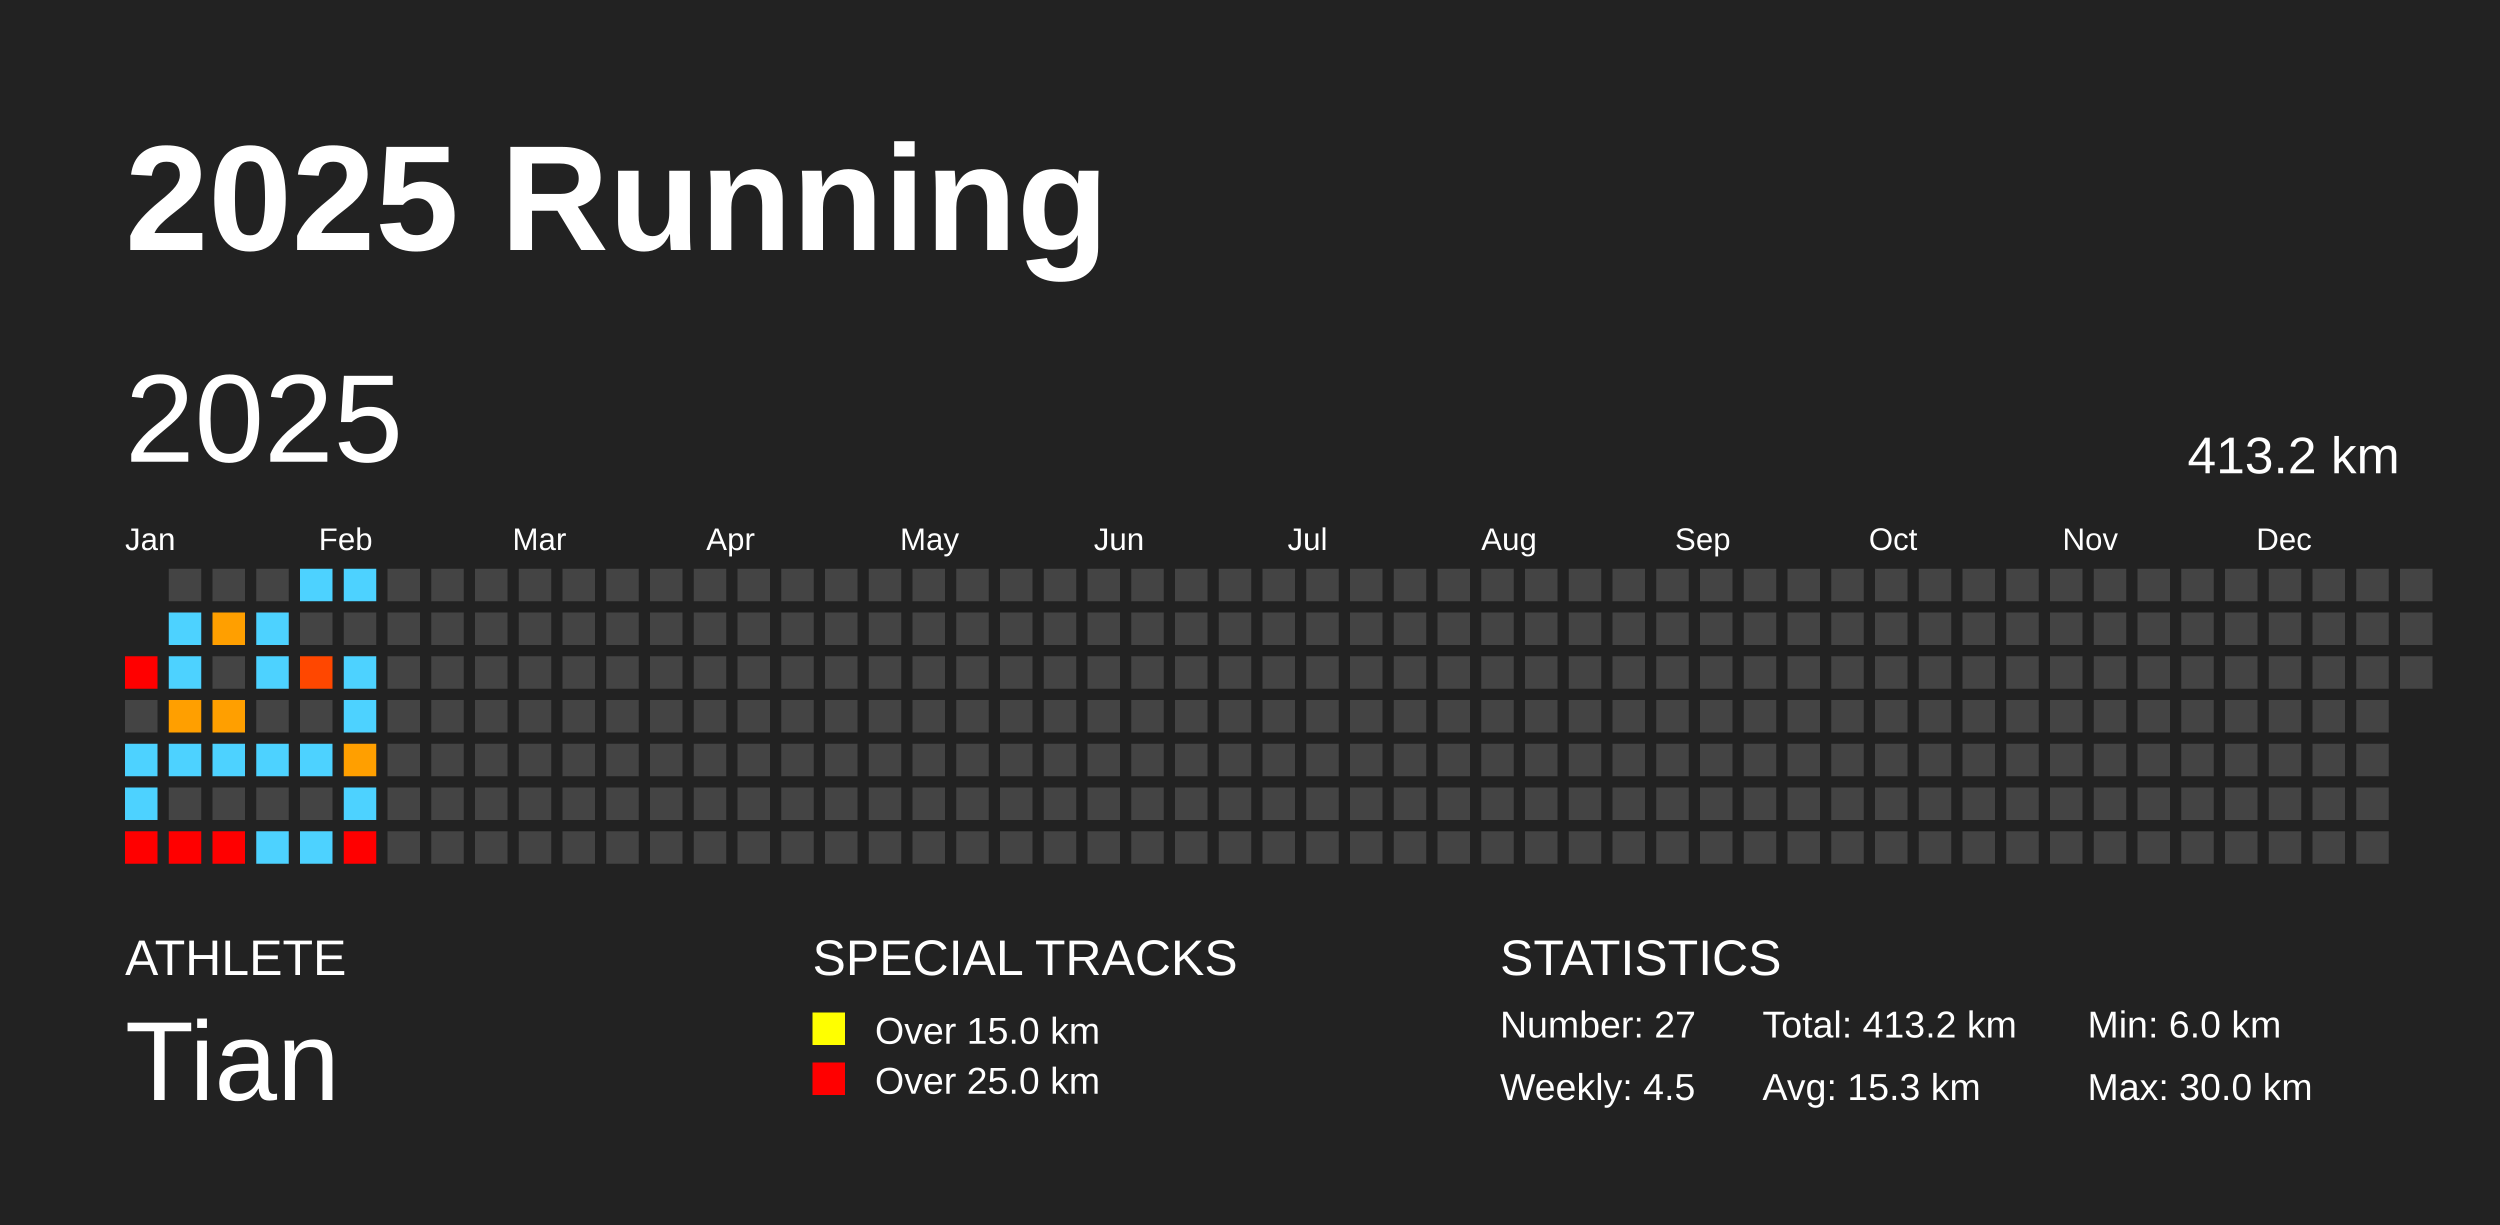
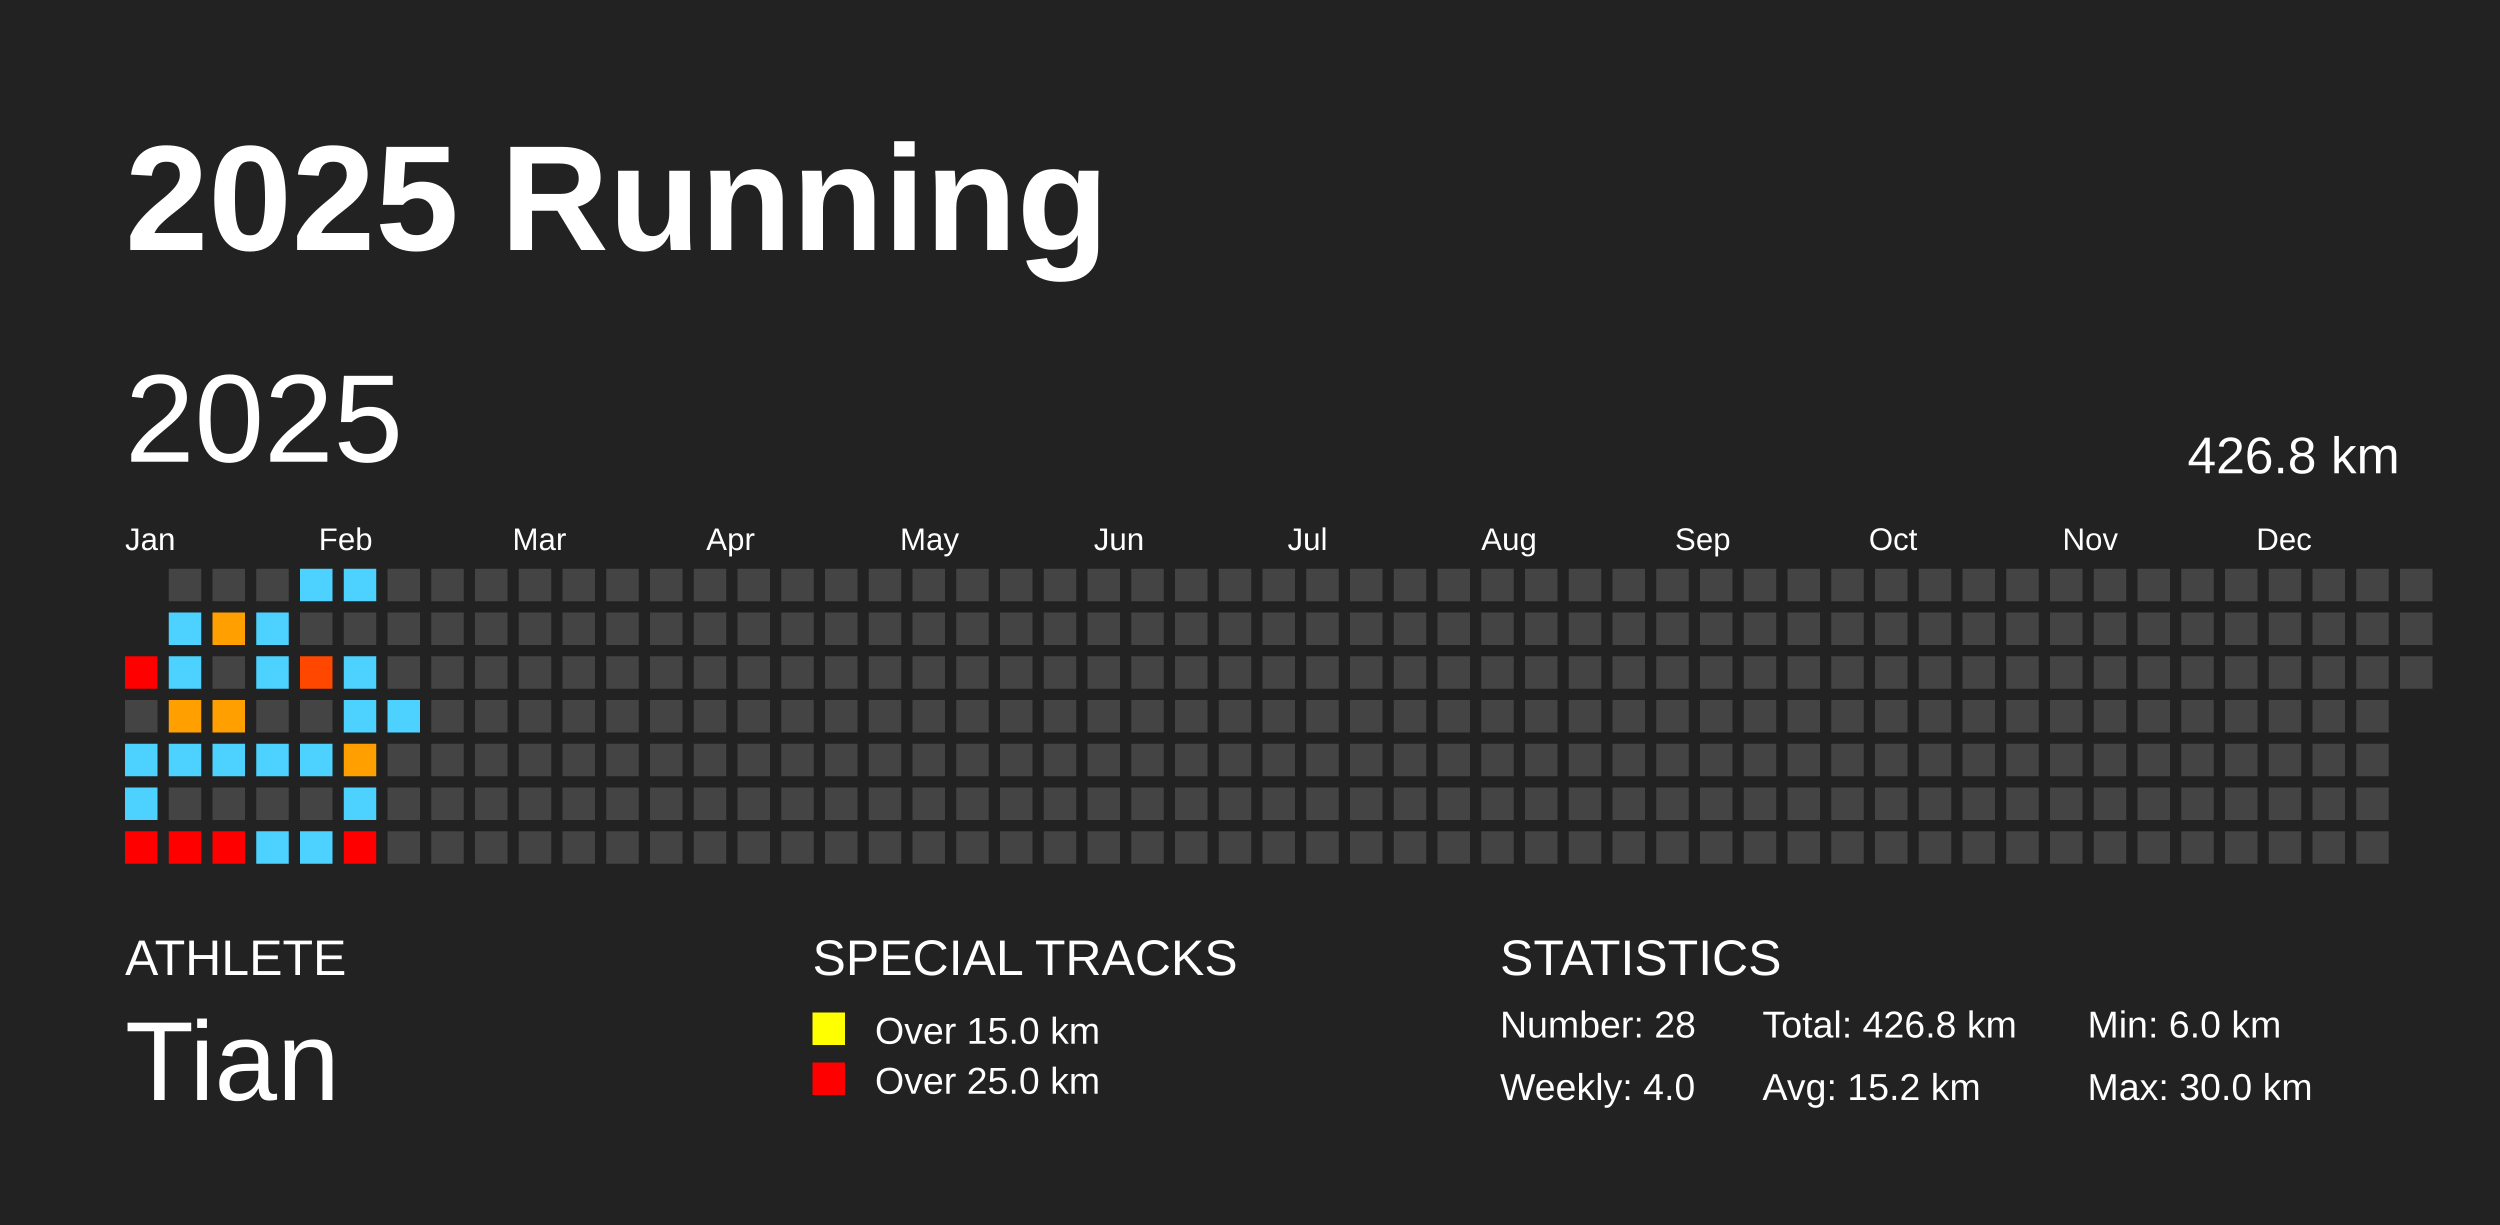
<svg xmlns="http://www.w3.org/2000/svg" baseProfile="full" height="98mm" version="1.1" viewBox="0,0,200,98" width="200mm">
  <defs />
  <rect fill="#222222" height="98" width="200" x="0" y="0" />
  <text fill="#FFFFFF" style="font-size:12px; font-family:Arial; font-weight:bold;" x="10" y="20">2025 Running</text>
  <text fill="#FFFFFF" style="font-size:4px; font-family:Arial" x="10" y="78">ATHLETE</text>
  <text fill="#FFFFFF" style="font-size:9px; font-family:Arial" x="10" y="88">Tian</text>
  <text fill="#FFFFFF" style="font-size:4px; font-family:Arial" x="65" y="78">SPECIAL TRACKS</text>
  <rect fill="yellow" height="2.6" width="2.6" x="65" y="81" />
  <text fill="#FFFFFF" style="font-size:3px; font-family:Arial" x="70" y="83.5">Over 15.0 km</text>
  <rect fill="red" height="2.6" width="2.6" x="65" y="85" />
  <text fill="#FFFFFF" style="font-size:3px; font-family:Arial" x="70" y="87.5">Over 25.0 km</text>
  <text fill="#FFFFFF" style="font-size:4px; font-family:Arial" x="120" y="78">STATISTICS</text>
-   <text fill="#FFFFFF" style="font-size:3px; font-family:Arial" x="120" y="83">Number: 27</text>
-   <text fill="#FFFFFF" style="font-size:3px; font-family:Arial" x="120" y="88">Weekly: 4.5</text>
-   <text fill="#FFFFFF" style="font-size:3px; font-family:Arial" x="141" y="83">Total: 413.2 km</text>
-   <text fill="#FFFFFF" style="font-size:3px; font-family:Arial" x="141" y="88">Avg: 15.3 km</text>
+   <text fill="#FFFFFF" style="font-size:3px; font-family:Arial" x="120" y="83">Number: 28</text>
+   <text fill="#FFFFFF" style="font-size:3px; font-family:Arial" x="120" y="88">Weekly: 4.0</text>
+   <text fill="#FFFFFF" style="font-size:3px; font-family:Arial" x="141" y="83">Total: 426.8 km</text>
+   <text fill="#FFFFFF" style="font-size:3px; font-family:Arial" x="141" y="88">Avg: 15.2 km</text>
  <text fill="#FFFFFF" style="font-size:3px; font-family:Arial" x="167" y="83">Min: 6.0 km</text>
  <text fill="#FFFFFF" style="font-size:3px; font-family:Arial" x="167" y="88">Max: 30.0 km</text>
  <text dominant-baseline="hanging" fill="#FFFFFF" style="font-size:10.0px; font-family:Arial;" x="10" y="30">2025</text>
-   <text dominant-baseline="hanging" fill="#FFFFFF" style="font-size:4.125px; font-family:Arial;" x="175" y="35">413.2 km</text>
+   <text dominant-baseline="hanging" fill="#FFFFFF" style="font-size:4.125px; font-family:Arial;" x="175" y="35">426.8 km</text>
  <text fill="#FFFFFF" style="font-size:2.5px; font-family:Arial" x="10.0" y="44">Jan</text>
  <text fill="#FFFFFF" style="font-size:2.5px; font-family:Arial" x="25.5" y="44">Feb</text>
  <text fill="#FFFFFF" style="font-size:2.5px; font-family:Arial" x="41.0" y="44">Mar</text>
  <text fill="#FFFFFF" style="font-size:2.5px; font-family:Arial" x="56.5" y="44">Apr</text>
  <text fill="#FFFFFF" style="font-size:2.5px; font-family:Arial" x="72.0" y="44">May</text>
  <text fill="#FFFFFF" style="font-size:2.5px; font-family:Arial" x="87.5" y="44">Jun</text>
  <text fill="#FFFFFF" style="font-size:2.5px; font-family:Arial" x="103.0" y="44">Jul</text>
  <text fill="#FFFFFF" style="font-size:2.5px; font-family:Arial" x="118.5" y="44">Aug</text>
  <text fill="#FFFFFF" style="font-size:2.5px; font-family:Arial" x="134.0" y="44">Sep</text>
  <text fill="#FFFFFF" style="font-size:2.5px; font-family:Arial" x="149.5" y="44">Oct</text>
  <text fill="#FFFFFF" style="font-size:2.5px; font-family:Arial" x="165.0" y="44">Nov</text>
  <text fill="#FFFFFF" style="font-size:2.5px; font-family:Arial" x="180.5" y="44">Dec</text>
  <rect fill="red" height="2.6" width="2.6" x="10.0" y="52.5" />
  <rect fill="#444444" height="2.6" width="2.6" x="10.0" y="56.0" />
  <rect fill="#4dd2ff" height="2.6" width="2.6" x="10.0" y="59.5" />
  <rect fill="#4dd2ff" height="2.6" width="2.6" x="10.0" y="63.0" />
  <rect fill="red" height="2.6" width="2.6" x="10.0" y="66.5" />
  <rect fill="#444444" height="2.6" width="2.6" x="13.5" y="45.5" />
  <rect fill="#4dd2ff" height="2.6" width="2.6" x="13.5" y="49.0" />
  <rect fill="#4dd2ff" height="2.6" width="2.6" x="13.5" y="52.5" />
  <rect fill="#ff9f00" height="2.6" width="2.6" x="13.5" y="56.0" />
  <rect fill="#4dd2ff" height="2.6" width="2.6" x="13.5" y="59.5" />
  <rect fill="#444444" height="2.6" width="2.6" x="13.5" y="63.0" />
  <rect fill="red" height="2.6" width="2.6" x="13.5" y="66.5" />
  <rect fill="#444444" height="2.6" width="2.6" x="17.0" y="45.5" />
  <rect fill="#ff9f00" height="2.6" width="2.6" x="17.0" y="49.0" />
  <rect fill="#444444" height="2.6" width="2.6" x="17.0" y="52.5" />
  <rect fill="#ff9f00" height="2.6" width="2.6" x="17.0" y="56.0" />
  <rect fill="#4dd2ff" height="2.6" width="2.6" x="17.0" y="59.5" />
  <rect fill="#444444" height="2.6" width="2.6" x="17.0" y="63.0" />
  <rect fill="red" height="2.6" width="2.6" x="17.0" y="66.5" />
  <rect fill="#444444" height="2.6" width="2.6" x="20.5" y="45.5" />
  <rect fill="#4dd2ff" height="2.6" width="2.6" x="20.5" y="49.0" />
  <rect fill="#4dd2ff" height="2.6" width="2.6" x="20.5" y="52.5" />
  <rect fill="#444444" height="2.6" width="2.6" x="20.5" y="56.0" />
  <rect fill="#4dd2ff" height="2.6" width="2.6" x="20.5" y="59.5" />
  <rect fill="#444444" height="2.6" width="2.6" x="20.5" y="63.0" />
  <rect fill="#4dd2ff" height="2.6" width="2.6" x="20.5" y="66.5" />
  <rect fill="#4dd2ff" height="2.6" width="2.6" x="24.0" y="45.5" />
  <rect fill="#444444" height="2.6" width="2.6" x="24.0" y="49.0" />
  <rect fill="#ff4700" height="2.6" width="2.6" x="24.0" y="52.5" />
  <rect fill="#444444" height="2.6" width="2.6" x="24.0" y="56.0" />
  <rect fill="#4dd2ff" height="2.6" width="2.6" x="24.0" y="59.5" />
  <rect fill="#444444" height="2.6" width="2.6" x="24.0" y="63.0" />
  <rect fill="#4dd2ff" height="2.6" width="2.6" x="24.0" y="66.5" />
  <rect fill="#4dd2ff" height="2.6" width="2.6" x="27.5" y="45.5" />
  <rect fill="#444444" height="2.6" width="2.6" x="27.5" y="49.0" />
  <rect fill="#4dd2ff" height="2.6" width="2.6" x="27.5" y="52.5" />
  <rect fill="#4dd2ff" height="2.6" width="2.6" x="27.5" y="56.0" />
  <rect fill="#ff9f00" height="2.6" width="2.6" x="27.5" y="59.5" />
  <rect fill="#4dd2ff" height="2.6" width="2.6" x="27.5" y="63.0" />
  <rect fill="red" height="2.6" width="2.6" x="27.5" y="66.5" />
  <rect fill="#444444" height="2.6" width="2.6" x="31.0" y="45.5" />
  <rect fill="#444444" height="2.6" width="2.6" x="31.0" y="49.0" />
  <rect fill="#444444" height="2.6" width="2.6" x="31.0" y="52.5" />
-   <rect fill="#444444" height="2.6" width="2.6" x="31.0" y="56.0" />
+   <rect fill="#4dd2ff" height="2.6" width="2.6" x="31.0" y="56.0" />
  <rect fill="#444444" height="2.6" width="2.6" x="31.0" y="59.5" />
  <rect fill="#444444" height="2.6" width="2.6" x="31.0" y="63.0" />
  <rect fill="#444444" height="2.6" width="2.6" x="31.0" y="66.5" />
  <rect fill="#444444" height="2.6" width="2.6" x="34.5" y="45.5" />
  <rect fill="#444444" height="2.6" width="2.6" x="34.5" y="49.0" />
  <rect fill="#444444" height="2.6" width="2.6" x="34.5" y="52.5" />
  <rect fill="#444444" height="2.6" width="2.6" x="34.5" y="56.0" />
  <rect fill="#444444" height="2.6" width="2.6" x="34.5" y="59.5" />
  <rect fill="#444444" height="2.6" width="2.6" x="34.5" y="63.0" />
  <rect fill="#444444" height="2.6" width="2.6" x="34.5" y="66.5" />
  <rect fill="#444444" height="2.6" width="2.6" x="38.0" y="45.5" />
  <rect fill="#444444" height="2.6" width="2.6" x="38.0" y="49.0" />
  <rect fill="#444444" height="2.6" width="2.6" x="38.0" y="52.5" />
  <rect fill="#444444" height="2.6" width="2.6" x="38.0" y="56.0" />
  <rect fill="#444444" height="2.6" width="2.6" x="38.0" y="59.5" />
  <rect fill="#444444" height="2.6" width="2.6" x="38.0" y="63.0" />
  <rect fill="#444444" height="2.6" width="2.6" x="38.0" y="66.5" />
  <rect fill="#444444" height="2.6" width="2.6" x="41.5" y="45.5" />
  <rect fill="#444444" height="2.6" width="2.6" x="41.5" y="49.0" />
  <rect fill="#444444" height="2.6" width="2.6" x="41.5" y="52.5" />
  <rect fill="#444444" height="2.6" width="2.6" x="41.5" y="56.0" />
  <rect fill="#444444" height="2.6" width="2.6" x="41.5" y="59.5" />
  <rect fill="#444444" height="2.6" width="2.6" x="41.5" y="63.0" />
  <rect fill="#444444" height="2.6" width="2.6" x="41.5" y="66.5" />
  <rect fill="#444444" height="2.6" width="2.6" x="45.0" y="45.5" />
  <rect fill="#444444" height="2.6" width="2.6" x="45.0" y="49.0" />
  <rect fill="#444444" height="2.6" width="2.6" x="45.0" y="52.5" />
  <rect fill="#444444" height="2.6" width="2.6" x="45.0" y="56.0" />
  <rect fill="#444444" height="2.6" width="2.6" x="45.0" y="59.5" />
  <rect fill="#444444" height="2.6" width="2.6" x="45.0" y="63.0" />
  <rect fill="#444444" height="2.6" width="2.6" x="45.0" y="66.5" />
  <rect fill="#444444" height="2.6" width="2.6" x="48.5" y="45.5" />
  <rect fill="#444444" height="2.6" width="2.6" x="48.5" y="49.0" />
  <rect fill="#444444" height="2.6" width="2.6" x="48.5" y="52.5" />
  <rect fill="#444444" height="2.6" width="2.6" x="48.5" y="56.0" />
  <rect fill="#444444" height="2.6" width="2.6" x="48.5" y="59.5" />
  <rect fill="#444444" height="2.6" width="2.6" x="48.5" y="63.0" />
  <rect fill="#444444" height="2.6" width="2.6" x="48.5" y="66.5" />
  <rect fill="#444444" height="2.6" width="2.6" x="52.0" y="45.5" />
  <rect fill="#444444" height="2.6" width="2.6" x="52.0" y="49.0" />
  <rect fill="#444444" height="2.6" width="2.6" x="52.0" y="52.5" />
  <rect fill="#444444" height="2.6" width="2.6" x="52.0" y="56.0" />
  <rect fill="#444444" height="2.6" width="2.6" x="52.0" y="59.5" />
  <rect fill="#444444" height="2.6" width="2.6" x="52.0" y="63.0" />
  <rect fill="#444444" height="2.6" width="2.6" x="52.0" y="66.5" />
  <rect fill="#444444" height="2.6" width="2.6" x="55.5" y="45.5" />
  <rect fill="#444444" height="2.6" width="2.6" x="55.5" y="49.0" />
  <rect fill="#444444" height="2.6" width="2.6" x="55.5" y="52.5" />
  <rect fill="#444444" height="2.6" width="2.6" x="55.5" y="56.0" />
  <rect fill="#444444" height="2.6" width="2.6" x="55.5" y="59.5" />
  <rect fill="#444444" height="2.6" width="2.6" x="55.5" y="63.0" />
  <rect fill="#444444" height="2.6" width="2.6" x="55.5" y="66.5" />
  <rect fill="#444444" height="2.6" width="2.6" x="59.0" y="45.5" />
  <rect fill="#444444" height="2.6" width="2.6" x="59.0" y="49.0" />
  <rect fill="#444444" height="2.6" width="2.6" x="59.0" y="52.5" />
  <rect fill="#444444" height="2.6" width="2.6" x="59.0" y="56.0" />
  <rect fill="#444444" height="2.6" width="2.6" x="59.0" y="59.5" />
  <rect fill="#444444" height="2.6" width="2.6" x="59.0" y="63.0" />
  <rect fill="#444444" height="2.6" width="2.6" x="59.0" y="66.5" />
  <rect fill="#444444" height="2.6" width="2.6" x="62.5" y="45.5" />
  <rect fill="#444444" height="2.6" width="2.6" x="62.5" y="49.0" />
  <rect fill="#444444" height="2.6" width="2.6" x="62.5" y="52.5" />
  <rect fill="#444444" height="2.6" width="2.6" x="62.5" y="56.0" />
  <rect fill="#444444" height="2.6" width="2.6" x="62.5" y="59.5" />
  <rect fill="#444444" height="2.6" width="2.6" x="62.5" y="63.0" />
  <rect fill="#444444" height="2.6" width="2.6" x="62.5" y="66.5" />
  <rect fill="#444444" height="2.6" width="2.6" x="66.0" y="45.5" />
  <rect fill="#444444" height="2.6" width="2.6" x="66.0" y="49.0" />
  <rect fill="#444444" height="2.6" width="2.6" x="66.0" y="52.5" />
  <rect fill="#444444" height="2.6" width="2.6" x="66.0" y="56.0" />
  <rect fill="#444444" height="2.6" width="2.6" x="66.0" y="59.5" />
  <rect fill="#444444" height="2.6" width="2.6" x="66.0" y="63.0" />
  <rect fill="#444444" height="2.6" width="2.6" x="66.0" y="66.5" />
  <rect fill="#444444" height="2.6" width="2.6" x="69.5" y="45.5" />
  <rect fill="#444444" height="2.6" width="2.6" x="69.5" y="49.0" />
  <rect fill="#444444" height="2.6" width="2.6" x="69.5" y="52.5" />
  <rect fill="#444444" height="2.6" width="2.6" x="69.5" y="56.0" />
  <rect fill="#444444" height="2.6" width="2.6" x="69.5" y="59.5" />
  <rect fill="#444444" height="2.6" width="2.6" x="69.5" y="63.0" />
  <rect fill="#444444" height="2.6" width="2.6" x="69.5" y="66.5" />
  <rect fill="#444444" height="2.6" width="2.6" x="73.0" y="45.5" />
  <rect fill="#444444" height="2.6" width="2.6" x="73.0" y="49.0" />
  <rect fill="#444444" height="2.6" width="2.6" x="73.0" y="52.5" />
  <rect fill="#444444" height="2.6" width="2.6" x="73.0" y="56.0" />
  <rect fill="#444444" height="2.6" width="2.6" x="73.0" y="59.5" />
  <rect fill="#444444" height="2.6" width="2.6" x="73.0" y="63.0" />
  <rect fill="#444444" height="2.6" width="2.6" x="73.0" y="66.5" />
  <rect fill="#444444" height="2.6" width="2.6" x="76.5" y="45.5" />
  <rect fill="#444444" height="2.6" width="2.6" x="76.5" y="49.0" />
  <rect fill="#444444" height="2.6" width="2.6" x="76.5" y="52.5" />
  <rect fill="#444444" height="2.6" width="2.6" x="76.5" y="56.0" />
  <rect fill="#444444" height="2.6" width="2.6" x="76.5" y="59.5" />
  <rect fill="#444444" height="2.6" width="2.6" x="76.5" y="63.0" />
  <rect fill="#444444" height="2.6" width="2.6" x="76.5" y="66.5" />
  <rect fill="#444444" height="2.6" width="2.6" x="80.0" y="45.5" />
  <rect fill="#444444" height="2.6" width="2.6" x="80.0" y="49.0" />
  <rect fill="#444444" height="2.6" width="2.6" x="80.0" y="52.5" />
  <rect fill="#444444" height="2.6" width="2.6" x="80.0" y="56.0" />
  <rect fill="#444444" height="2.6" width="2.6" x="80.0" y="59.5" />
  <rect fill="#444444" height="2.6" width="2.6" x="80.0" y="63.0" />
  <rect fill="#444444" height="2.6" width="2.6" x="80.0" y="66.5" />
  <rect fill="#444444" height="2.6" width="2.6" x="83.5" y="45.5" />
  <rect fill="#444444" height="2.6" width="2.6" x="83.5" y="49.0" />
  <rect fill="#444444" height="2.6" width="2.6" x="83.5" y="52.5" />
  <rect fill="#444444" height="2.6" width="2.6" x="83.5" y="56.0" />
  <rect fill="#444444" height="2.6" width="2.6" x="83.5" y="59.5" />
  <rect fill="#444444" height="2.6" width="2.6" x="83.5" y="63.0" />
  <rect fill="#444444" height="2.6" width="2.6" x="83.5" y="66.5" />
  <rect fill="#444444" height="2.6" width="2.6" x="87.0" y="45.5" />
  <rect fill="#444444" height="2.6" width="2.6" x="87.0" y="49.0" />
  <rect fill="#444444" height="2.6" width="2.6" x="87.0" y="52.5" />
  <rect fill="#444444" height="2.6" width="2.6" x="87.0" y="56.0" />
  <rect fill="#444444" height="2.6" width="2.6" x="87.0" y="59.5" />
  <rect fill="#444444" height="2.6" width="2.6" x="87.0" y="63.0" />
  <rect fill="#444444" height="2.6" width="2.6" x="87.0" y="66.5" />
  <rect fill="#444444" height="2.6" width="2.6" x="90.5" y="45.5" />
  <rect fill="#444444" height="2.6" width="2.6" x="90.5" y="49.0" />
  <rect fill="#444444" height="2.6" width="2.6" x="90.5" y="52.5" />
  <rect fill="#444444" height="2.6" width="2.6" x="90.5" y="56.0" />
  <rect fill="#444444" height="2.6" width="2.6" x="90.5" y="59.5" />
  <rect fill="#444444" height="2.6" width="2.6" x="90.5" y="63.0" />
  <rect fill="#444444" height="2.6" width="2.6" x="90.5" y="66.5" />
  <rect fill="#444444" height="2.6" width="2.6" x="94.0" y="45.5" />
  <rect fill="#444444" height="2.6" width="2.6" x="94.0" y="49.0" />
  <rect fill="#444444" height="2.6" width="2.6" x="94.0" y="52.5" />
  <rect fill="#444444" height="2.6" width="2.6" x="94.0" y="56.0" />
  <rect fill="#444444" height="2.6" width="2.6" x="94.0" y="59.5" />
  <rect fill="#444444" height="2.6" width="2.6" x="94.0" y="63.0" />
  <rect fill="#444444" height="2.6" width="2.6" x="94.0" y="66.5" />
  <rect fill="#444444" height="2.6" width="2.6" x="97.5" y="45.5" />
  <rect fill="#444444" height="2.6" width="2.6" x="97.5" y="49.0" />
  <rect fill="#444444" height="2.6" width="2.6" x="97.5" y="52.5" />
  <rect fill="#444444" height="2.6" width="2.6" x="97.5" y="56.0" />
  <rect fill="#444444" height="2.6" width="2.6" x="97.5" y="59.5" />
  <rect fill="#444444" height="2.6" width="2.6" x="97.5" y="63.0" />
  <rect fill="#444444" height="2.6" width="2.6" x="97.5" y="66.5" />
  <rect fill="#444444" height="2.6" width="2.6" x="101.0" y="45.5" />
  <rect fill="#444444" height="2.6" width="2.6" x="101.0" y="49.0" />
  <rect fill="#444444" height="2.6" width="2.6" x="101.0" y="52.5" />
  <rect fill="#444444" height="2.6" width="2.6" x="101.0" y="56.0" />
  <rect fill="#444444" height="2.6" width="2.6" x="101.0" y="59.5" />
  <rect fill="#444444" height="2.6" width="2.6" x="101.0" y="63.0" />
  <rect fill="#444444" height="2.6" width="2.6" x="101.0" y="66.5" />
  <rect fill="#444444" height="2.6" width="2.6" x="104.5" y="45.5" />
  <rect fill="#444444" height="2.6" width="2.6" x="104.5" y="49.0" />
  <rect fill="#444444" height="2.6" width="2.6" x="104.5" y="52.5" />
  <rect fill="#444444" height="2.6" width="2.6" x="104.5" y="56.0" />
  <rect fill="#444444" height="2.6" width="2.6" x="104.5" y="59.5" />
  <rect fill="#444444" height="2.6" width="2.6" x="104.5" y="63.0" />
  <rect fill="#444444" height="2.6" width="2.6" x="104.5" y="66.5" />
  <rect fill="#444444" height="2.6" width="2.6" x="108.0" y="45.5" />
  <rect fill="#444444" height="2.6" width="2.6" x="108.0" y="49.0" />
  <rect fill="#444444" height="2.6" width="2.6" x="108.0" y="52.5" />
  <rect fill="#444444" height="2.6" width="2.6" x="108.0" y="56.0" />
  <rect fill="#444444" height="2.6" width="2.6" x="108.0" y="59.5" />
  <rect fill="#444444" height="2.6" width="2.6" x="108.0" y="63.0" />
  <rect fill="#444444" height="2.6" width="2.6" x="108.0" y="66.5" />
  <rect fill="#444444" height="2.6" width="2.6" x="111.5" y="45.5" />
  <rect fill="#444444" height="2.6" width="2.6" x="111.5" y="49.0" />
  <rect fill="#444444" height="2.6" width="2.6" x="111.5" y="52.5" />
  <rect fill="#444444" height="2.6" width="2.6" x="111.5" y="56.0" />
  <rect fill="#444444" height="2.6" width="2.6" x="111.5" y="59.5" />
  <rect fill="#444444" height="2.6" width="2.6" x="111.5" y="63.0" />
  <rect fill="#444444" height="2.6" width="2.6" x="111.5" y="66.5" />
  <rect fill="#444444" height="2.6" width="2.6" x="115.0" y="45.5" />
  <rect fill="#444444" height="2.6" width="2.6" x="115.0" y="49.0" />
  <rect fill="#444444" height="2.6" width="2.6" x="115.0" y="52.5" />
  <rect fill="#444444" height="2.6" width="2.6" x="115.0" y="56.0" />
  <rect fill="#444444" height="2.6" width="2.6" x="115.0" y="59.5" />
  <rect fill="#444444" height="2.6" width="2.6" x="115.0" y="63.0" />
  <rect fill="#444444" height="2.6" width="2.6" x="115.0" y="66.5" />
  <rect fill="#444444" height="2.6" width="2.6" x="118.5" y="45.5" />
  <rect fill="#444444" height="2.6" width="2.6" x="118.5" y="49.0" />
  <rect fill="#444444" height="2.6" width="2.6" x="118.5" y="52.5" />
  <rect fill="#444444" height="2.6" width="2.6" x="118.5" y="56.0" />
  <rect fill="#444444" height="2.6" width="2.6" x="118.5" y="59.5" />
  <rect fill="#444444" height="2.6" width="2.6" x="118.5" y="63.0" />
  <rect fill="#444444" height="2.6" width="2.6" x="118.5" y="66.5" />
  <rect fill="#444444" height="2.6" width="2.6" x="122.0" y="45.5" />
  <rect fill="#444444" height="2.6" width="2.6" x="122.0" y="49.0" />
  <rect fill="#444444" height="2.6" width="2.6" x="122.0" y="52.5" />
  <rect fill="#444444" height="2.6" width="2.6" x="122.0" y="56.0" />
  <rect fill="#444444" height="2.6" width="2.6" x="122.0" y="59.5" />
  <rect fill="#444444" height="2.6" width="2.6" x="122.0" y="63.0" />
  <rect fill="#444444" height="2.6" width="2.6" x="122.0" y="66.5" />
  <rect fill="#444444" height="2.6" width="2.6" x="125.5" y="45.5" />
  <rect fill="#444444" height="2.6" width="2.6" x="125.5" y="49.0" />
  <rect fill="#444444" height="2.6" width="2.6" x="125.5" y="52.5" />
  <rect fill="#444444" height="2.6" width="2.6" x="125.5" y="56.0" />
  <rect fill="#444444" height="2.6" width="2.6" x="125.5" y="59.5" />
  <rect fill="#444444" height="2.6" width="2.6" x="125.5" y="63.0" />
  <rect fill="#444444" height="2.6" width="2.6" x="125.5" y="66.5" />
  <rect fill="#444444" height="2.6" width="2.6" x="129.0" y="45.5" />
  <rect fill="#444444" height="2.6" width="2.6" x="129.0" y="49.0" />
  <rect fill="#444444" height="2.6" width="2.6" x="129.0" y="52.5" />
  <rect fill="#444444" height="2.6" width="2.6" x="129.0" y="56.0" />
  <rect fill="#444444" height="2.6" width="2.6" x="129.0" y="59.5" />
  <rect fill="#444444" height="2.6" width="2.6" x="129.0" y="63.0" />
  <rect fill="#444444" height="2.6" width="2.6" x="129.0" y="66.5" />
  <rect fill="#444444" height="2.6" width="2.6" x="132.5" y="45.5" />
  <rect fill="#444444" height="2.6" width="2.6" x="132.5" y="49.0" />
  <rect fill="#444444" height="2.6" width="2.6" x="132.5" y="52.5" />
  <rect fill="#444444" height="2.6" width="2.6" x="132.5" y="56.0" />
  <rect fill="#444444" height="2.6" width="2.6" x="132.5" y="59.5" />
  <rect fill="#444444" height="2.6" width="2.6" x="132.5" y="63.0" />
  <rect fill="#444444" height="2.6" width="2.6" x="132.5" y="66.5" />
  <rect fill="#444444" height="2.6" width="2.6" x="136.0" y="45.5" />
  <rect fill="#444444" height="2.6" width="2.6" x="136.0" y="49.0" />
  <rect fill="#444444" height="2.6" width="2.6" x="136.0" y="52.5" />
  <rect fill="#444444" height="2.6" width="2.6" x="136.0" y="56.0" />
  <rect fill="#444444" height="2.6" width="2.6" x="136.0" y="59.5" />
  <rect fill="#444444" height="2.6" width="2.6" x="136.0" y="63.0" />
  <rect fill="#444444" height="2.6" width="2.6" x="136.0" y="66.5" />
  <rect fill="#444444" height="2.6" width="2.6" x="139.5" y="45.5" />
  <rect fill="#444444" height="2.6" width="2.6" x="139.5" y="49.0" />
  <rect fill="#444444" height="2.6" width="2.6" x="139.5" y="52.5" />
  <rect fill="#444444" height="2.6" width="2.6" x="139.5" y="56.0" />
  <rect fill="#444444" height="2.6" width="2.6" x="139.5" y="59.5" />
  <rect fill="#444444" height="2.6" width="2.6" x="139.5" y="63.0" />
  <rect fill="#444444" height="2.6" width="2.6" x="139.5" y="66.5" />
  <rect fill="#444444" height="2.6" width="2.6" x="143.0" y="45.5" />
  <rect fill="#444444" height="2.6" width="2.6" x="143.0" y="49.0" />
  <rect fill="#444444" height="2.6" width="2.6" x="143.0" y="52.5" />
  <rect fill="#444444" height="2.6" width="2.6" x="143.0" y="56.0" />
  <rect fill="#444444" height="2.6" width="2.6" x="143.0" y="59.5" />
  <rect fill="#444444" height="2.6" width="2.6" x="143.0" y="63.0" />
  <rect fill="#444444" height="2.6" width="2.6" x="143.0" y="66.5" />
  <rect fill="#444444" height="2.6" width="2.6" x="146.5" y="45.5" />
  <rect fill="#444444" height="2.6" width="2.6" x="146.5" y="49.0" />
  <rect fill="#444444" height="2.6" width="2.6" x="146.5" y="52.5" />
  <rect fill="#444444" height="2.6" width="2.6" x="146.5" y="56.0" />
  <rect fill="#444444" height="2.6" width="2.6" x="146.5" y="59.5" />
  <rect fill="#444444" height="2.6" width="2.6" x="146.5" y="63.0" />
  <rect fill="#444444" height="2.6" width="2.6" x="146.5" y="66.5" />
  <rect fill="#444444" height="2.6" width="2.6" x="150.0" y="45.5" />
  <rect fill="#444444" height="2.6" width="2.6" x="150.0" y="49.0" />
  <rect fill="#444444" height="2.6" width="2.6" x="150.0" y="52.5" />
  <rect fill="#444444" height="2.6" width="2.6" x="150.0" y="56.0" />
  <rect fill="#444444" height="2.6" width="2.6" x="150.0" y="59.5" />
  <rect fill="#444444" height="2.6" width="2.6" x="150.0" y="63.0" />
  <rect fill="#444444" height="2.6" width="2.6" x="150.0" y="66.5" />
  <rect fill="#444444" height="2.6" width="2.6" x="153.5" y="45.5" />
  <rect fill="#444444" height="2.6" width="2.6" x="153.5" y="49.0" />
  <rect fill="#444444" height="2.6" width="2.6" x="153.5" y="52.5" />
  <rect fill="#444444" height="2.6" width="2.6" x="153.5" y="56.0" />
  <rect fill="#444444" height="2.6" width="2.6" x="153.5" y="59.5" />
  <rect fill="#444444" height="2.6" width="2.6" x="153.5" y="63.0" />
  <rect fill="#444444" height="2.6" width="2.6" x="153.5" y="66.5" />
  <rect fill="#444444" height="2.6" width="2.6" x="157.0" y="45.5" />
  <rect fill="#444444" height="2.6" width="2.6" x="157.0" y="49.0" />
  <rect fill="#444444" height="2.6" width="2.6" x="157.0" y="52.5" />
  <rect fill="#444444" height="2.6" width="2.6" x="157.0" y="56.0" />
  <rect fill="#444444" height="2.6" width="2.6" x="157.0" y="59.5" />
  <rect fill="#444444" height="2.6" width="2.6" x="157.0" y="63.0" />
  <rect fill="#444444" height="2.6" width="2.6" x="157.0" y="66.5" />
  <rect fill="#444444" height="2.6" width="2.6" x="160.5" y="45.5" />
  <rect fill="#444444" height="2.6" width="2.6" x="160.5" y="49.0" />
  <rect fill="#444444" height="2.6" width="2.6" x="160.5" y="52.5" />
  <rect fill="#444444" height="2.6" width="2.6" x="160.5" y="56.0" />
  <rect fill="#444444" height="2.6" width="2.6" x="160.5" y="59.5" />
  <rect fill="#444444" height="2.6" width="2.6" x="160.5" y="63.0" />
  <rect fill="#444444" height="2.6" width="2.6" x="160.5" y="66.5" />
  <rect fill="#444444" height="2.6" width="2.6" x="164.0" y="45.5" />
  <rect fill="#444444" height="2.6" width="2.6" x="164.0" y="49.0" />
  <rect fill="#444444" height="2.6" width="2.6" x="164.0" y="52.5" />
  <rect fill="#444444" height="2.6" width="2.6" x="164.0" y="56.0" />
  <rect fill="#444444" height="2.6" width="2.6" x="164.0" y="59.5" />
  <rect fill="#444444" height="2.6" width="2.6" x="164.0" y="63.0" />
  <rect fill="#444444" height="2.6" width="2.6" x="164.0" y="66.5" />
  <rect fill="#444444" height="2.6" width="2.6" x="167.5" y="45.5" />
  <rect fill="#444444" height="2.6" width="2.6" x="167.5" y="49.0" />
  <rect fill="#444444" height="2.6" width="2.6" x="167.5" y="52.5" />
  <rect fill="#444444" height="2.6" width="2.6" x="167.5" y="56.0" />
  <rect fill="#444444" height="2.6" width="2.6" x="167.5" y="59.5" />
  <rect fill="#444444" height="2.6" width="2.6" x="167.5" y="63.0" />
  <rect fill="#444444" height="2.6" width="2.6" x="167.5" y="66.5" />
  <rect fill="#444444" height="2.6" width="2.6" x="171.0" y="45.5" />
  <rect fill="#444444" height="2.6" width="2.6" x="171.0" y="49.0" />
  <rect fill="#444444" height="2.6" width="2.6" x="171.0" y="52.5" />
  <rect fill="#444444" height="2.6" width="2.6" x="171.0" y="56.0" />
  <rect fill="#444444" height="2.6" width="2.6" x="171.0" y="59.5" />
  <rect fill="#444444" height="2.6" width="2.6" x="171.0" y="63.0" />
  <rect fill="#444444" height="2.6" width="2.6" x="171.0" y="66.5" />
  <rect fill="#444444" height="2.6" width="2.6" x="174.5" y="45.5" />
  <rect fill="#444444" height="2.6" width="2.6" x="174.5" y="49.0" />
  <rect fill="#444444" height="2.6" width="2.6" x="174.5" y="52.5" />
  <rect fill="#444444" height="2.6" width="2.6" x="174.5" y="56.0" />
  <rect fill="#444444" height="2.6" width="2.6" x="174.5" y="59.5" />
  <rect fill="#444444" height="2.6" width="2.6" x="174.5" y="63.0" />
  <rect fill="#444444" height="2.6" width="2.6" x="174.5" y="66.5" />
  <rect fill="#444444" height="2.6" width="2.6" x="178.0" y="45.5" />
  <rect fill="#444444" height="2.6" width="2.6" x="178.0" y="49.0" />
  <rect fill="#444444" height="2.6" width="2.6" x="178.0" y="52.5" />
  <rect fill="#444444" height="2.6" width="2.6" x="178.0" y="56.0" />
  <rect fill="#444444" height="2.6" width="2.6" x="178.0" y="59.5" />
  <rect fill="#444444" height="2.6" width="2.6" x="178.0" y="63.0" />
  <rect fill="#444444" height="2.6" width="2.6" x="178.0" y="66.5" />
  <rect fill="#444444" height="2.6" width="2.6" x="181.5" y="45.5" />
  <rect fill="#444444" height="2.6" width="2.6" x="181.5" y="49.0" />
  <rect fill="#444444" height="2.6" width="2.6" x="181.5" y="52.5" />
  <rect fill="#444444" height="2.6" width="2.6" x="181.5" y="56.0" />
  <rect fill="#444444" height="2.6" width="2.6" x="181.5" y="59.5" />
  <rect fill="#444444" height="2.6" width="2.6" x="181.5" y="63.0" />
  <rect fill="#444444" height="2.6" width="2.6" x="181.5" y="66.5" />
  <rect fill="#444444" height="2.6" width="2.6" x="185.0" y="45.5" />
  <rect fill="#444444" height="2.6" width="2.6" x="185.0" y="49.0" />
  <rect fill="#444444" height="2.6" width="2.6" x="185.0" y="52.5" />
  <rect fill="#444444" height="2.6" width="2.6" x="185.0" y="56.0" />
  <rect fill="#444444" height="2.6" width="2.6" x="185.0" y="59.5" />
  <rect fill="#444444" height="2.6" width="2.6" x="185.0" y="63.0" />
  <rect fill="#444444" height="2.6" width="2.6" x="185.0" y="66.5" />
  <rect fill="#444444" height="2.6" width="2.6" x="188.5" y="45.5" />
  <rect fill="#444444" height="2.6" width="2.6" x="188.5" y="49.0" />
  <rect fill="#444444" height="2.6" width="2.6" x="188.5" y="52.5" />
  <rect fill="#444444" height="2.6" width="2.6" x="188.5" y="56.0" />
  <rect fill="#444444" height="2.6" width="2.6" x="188.5" y="59.5" />
  <rect fill="#444444" height="2.6" width="2.6" x="188.5" y="63.0" />
  <rect fill="#444444" height="2.6" width="2.6" x="188.5" y="66.5" />
  <rect fill="#444444" height="2.6" width="2.6" x="192.0" y="45.5" />
  <rect fill="#444444" height="2.6" width="2.6" x="192.0" y="49.0" />
  <rect fill="#444444" height="2.6" width="2.6" x="192.0" y="52.5" />
</svg>
